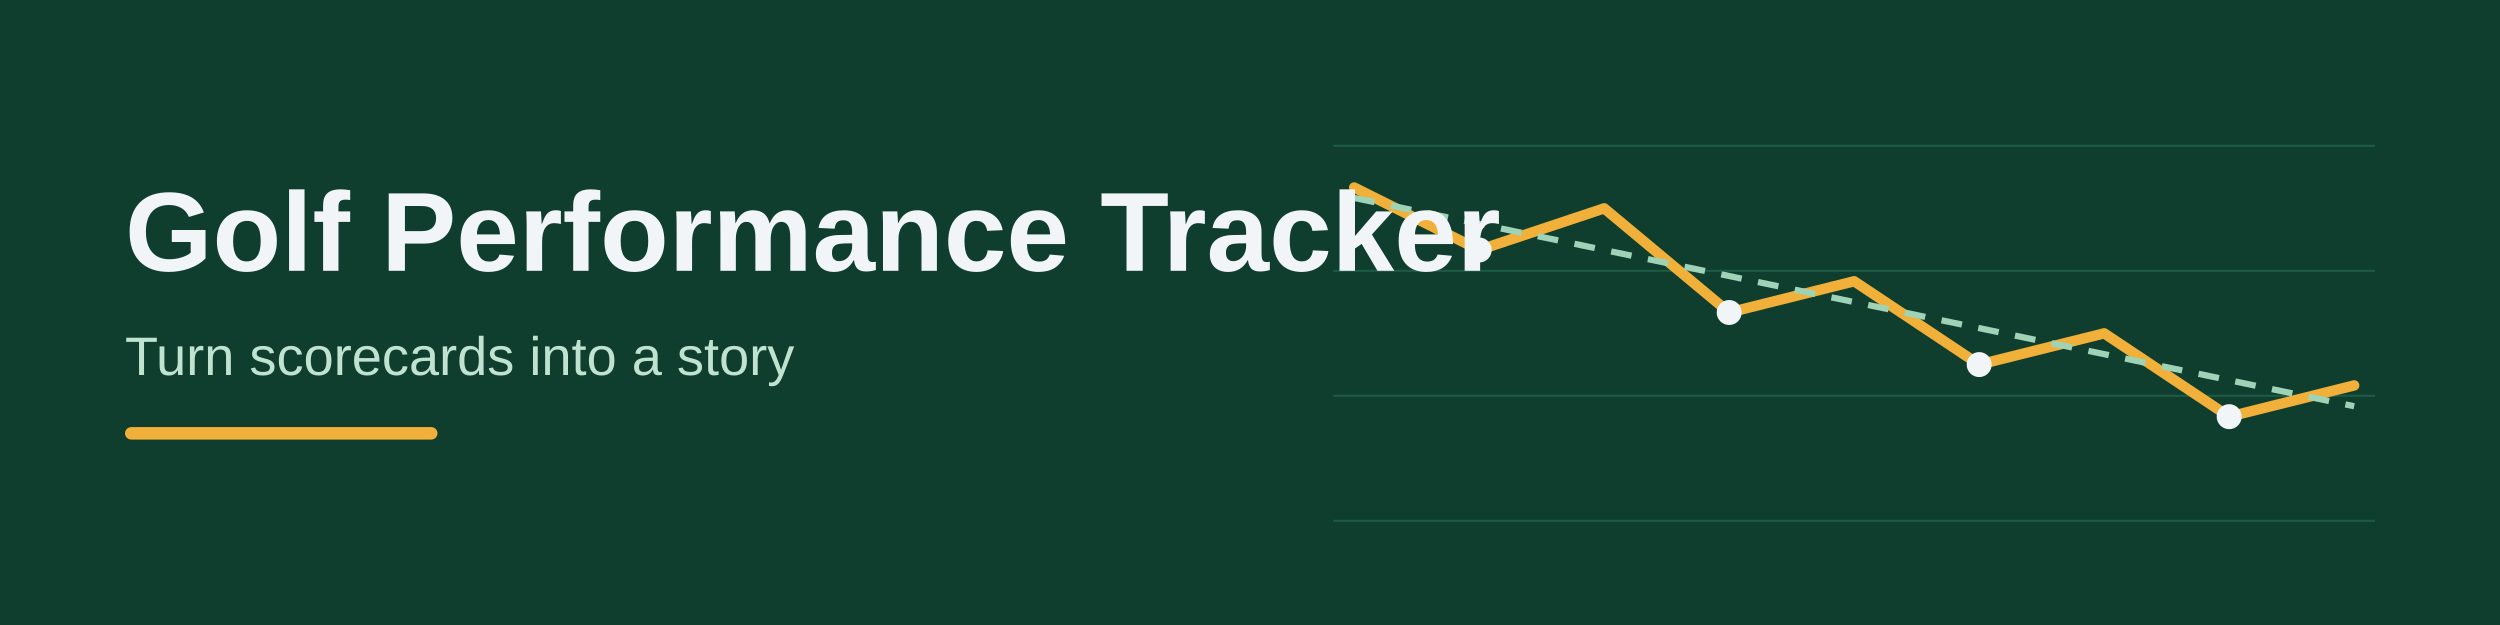
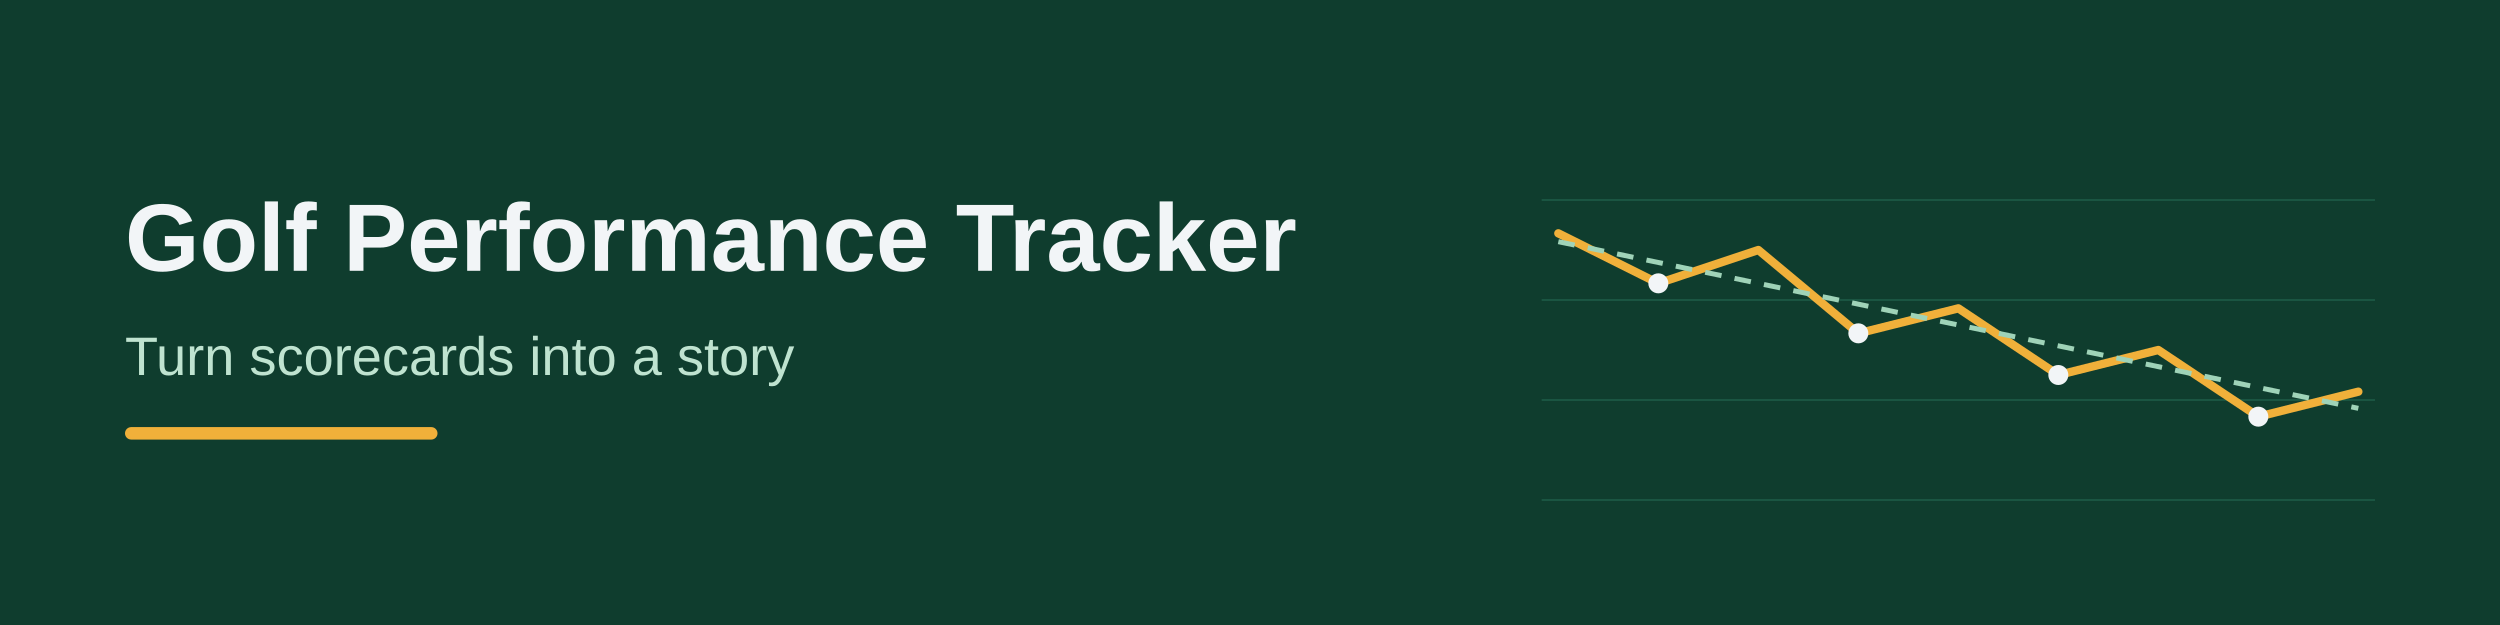
<svg xmlns="http://www.w3.org/2000/svg" viewBox="0 0 1200 300" role="img" aria-label="Golf Performance Tracker banner with a falling score trend line">
  <rect width="1200" height="300" fill="#0F3D2E" />
-   <g stroke="#1D5A45" stroke-width="1">
-     <line x1="640" y1="70" x2="1140" y2="70" />
-     <line x1="640" y1="130" x2="1140" y2="130" />
-     <line x1="640" y1="190" x2="1140" y2="190" />
-     <line x1="640" y1="250" x2="1140" y2="250" />
+   <g transform="translate(228,40) scale(0.8)">
+     <g stroke="#1D5A45" stroke-width="1">
+       <line x1="640" y1="70" x2="1140" y2="70" />
+       <line x1="640" y1="130" x2="1140" y2="130" />
+       <line x1="640" y1="190" x2="1140" y2="190" />
+       <line x1="640" y1="250" x2="1140" y2="250" />
+     </g>
+     <polyline points="650,90 710,120 770,100 830,150 890,135 950,175 1010,160 1070,200 1130,185" fill="none" stroke="#F0B03A" stroke-width="5" stroke-linejoin="round" stroke-linecap="round" />
+     <line x1="650" y1="95" x2="1130" y2="195" stroke="#9FD3B8" stroke-width="3" stroke-dasharray="10 8" />
+     <g fill="#F2F5F7">
+       <circle cx="710" cy="120" r="6" />
+       <circle cx="830" cy="150" r="6" />
+       <circle cx="950" cy="175" r="6" />
+       <circle cx="1070" cy="200" r="6" />
+     </g>
  </g>
-   <polyline points="650,90 710,120 770,100 830,150 890,135 950,175 1010,160 1070,200 1130,185" fill="none" stroke="#F0B03A" stroke-width="5" stroke-linejoin="round" stroke-linecap="round" />
-   <line x1="650" y1="95" x2="1130" y2="195" stroke="#9FD3B8" stroke-width="3" stroke-dasharray="10 8" />
-   <g fill="#F2F5F7">
-     <circle cx="710" cy="120" r="6" />
-     <circle cx="830" cy="150" r="6" />
-     <circle cx="950" cy="175" r="6" />
-     <circle cx="1070" cy="200" r="6" />
-   </g>
-   <text x="60" y="130" font-family="Arial, Helvetica, sans-serif" font-weight="800" font-size="54" fill="#F2F5F7">Golf Performance Tracker</text>
+   <text x="60" y="130" font-family="Arial, Helvetica, sans-serif" font-weight="800" font-size="46" fill="#F2F5F7">Golf Performance Tracker</text>
  <text x="60" y="180" font-family="Arial, Helvetica, sans-serif" font-size="26" fill="#BFE3D0">Turn scorecards into a story</text>
  <rect x="60" y="205" width="150" height="6" rx="3" fill="#F0B03A" />
</svg>
